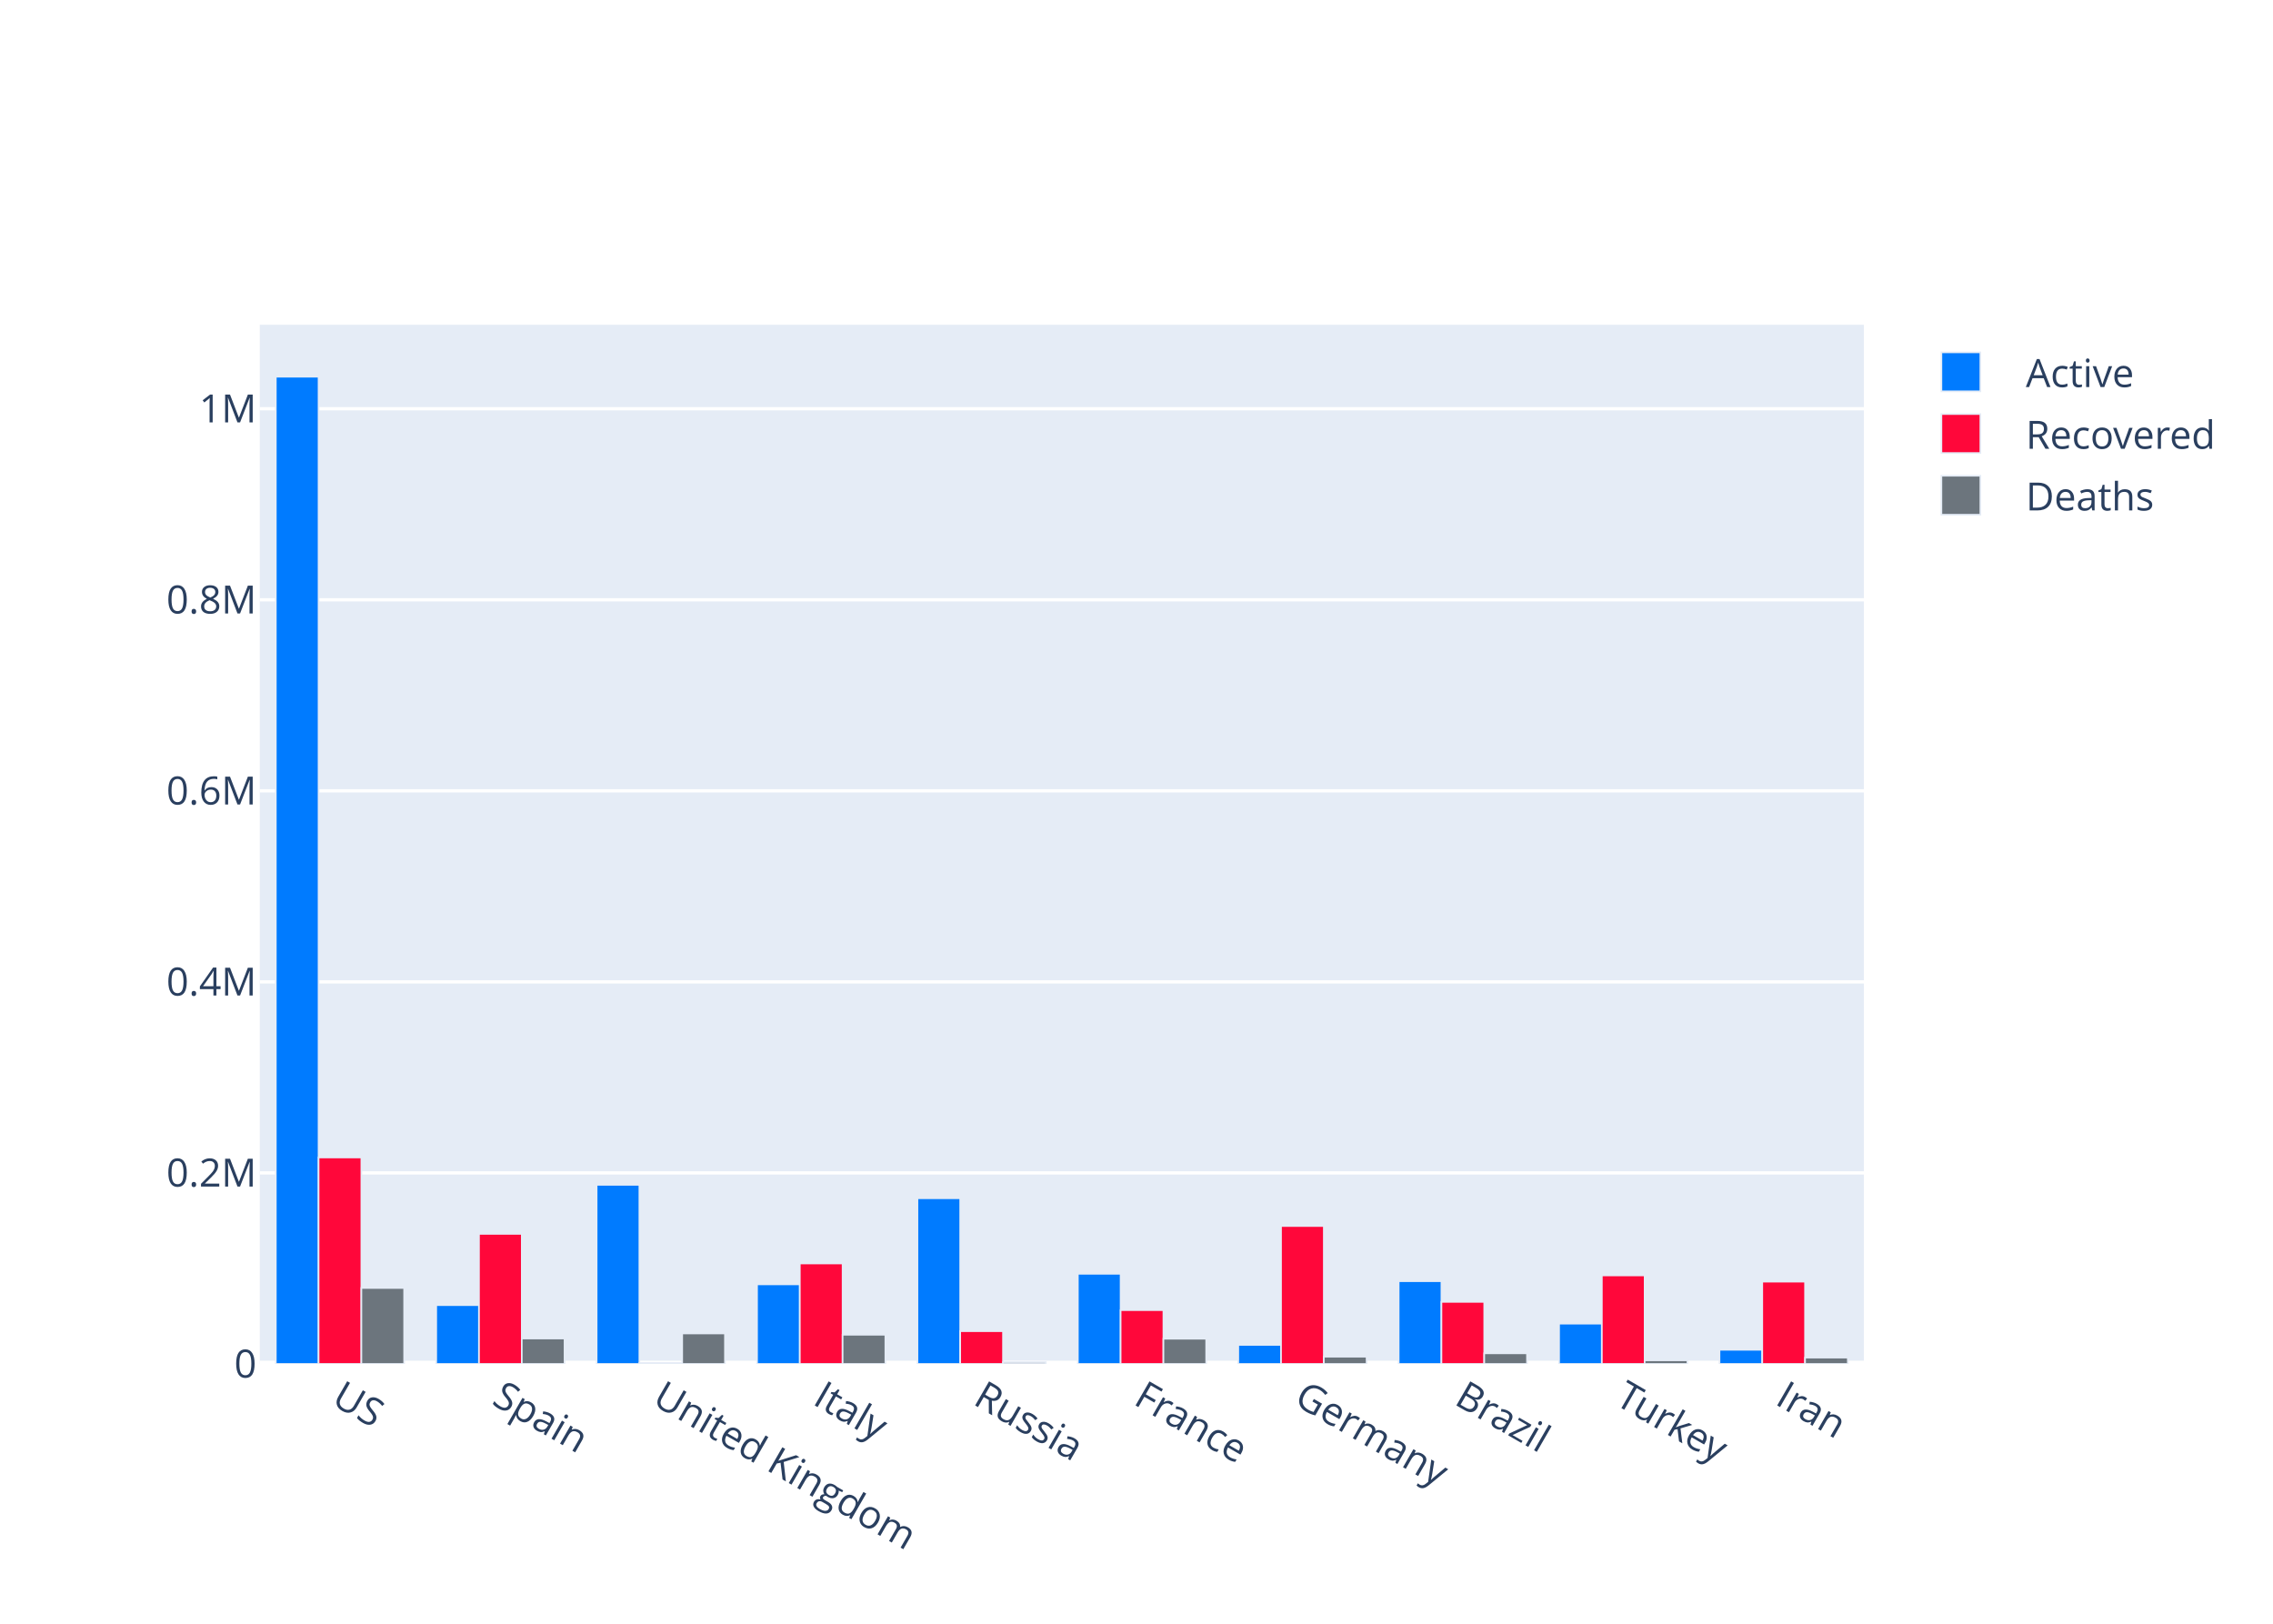
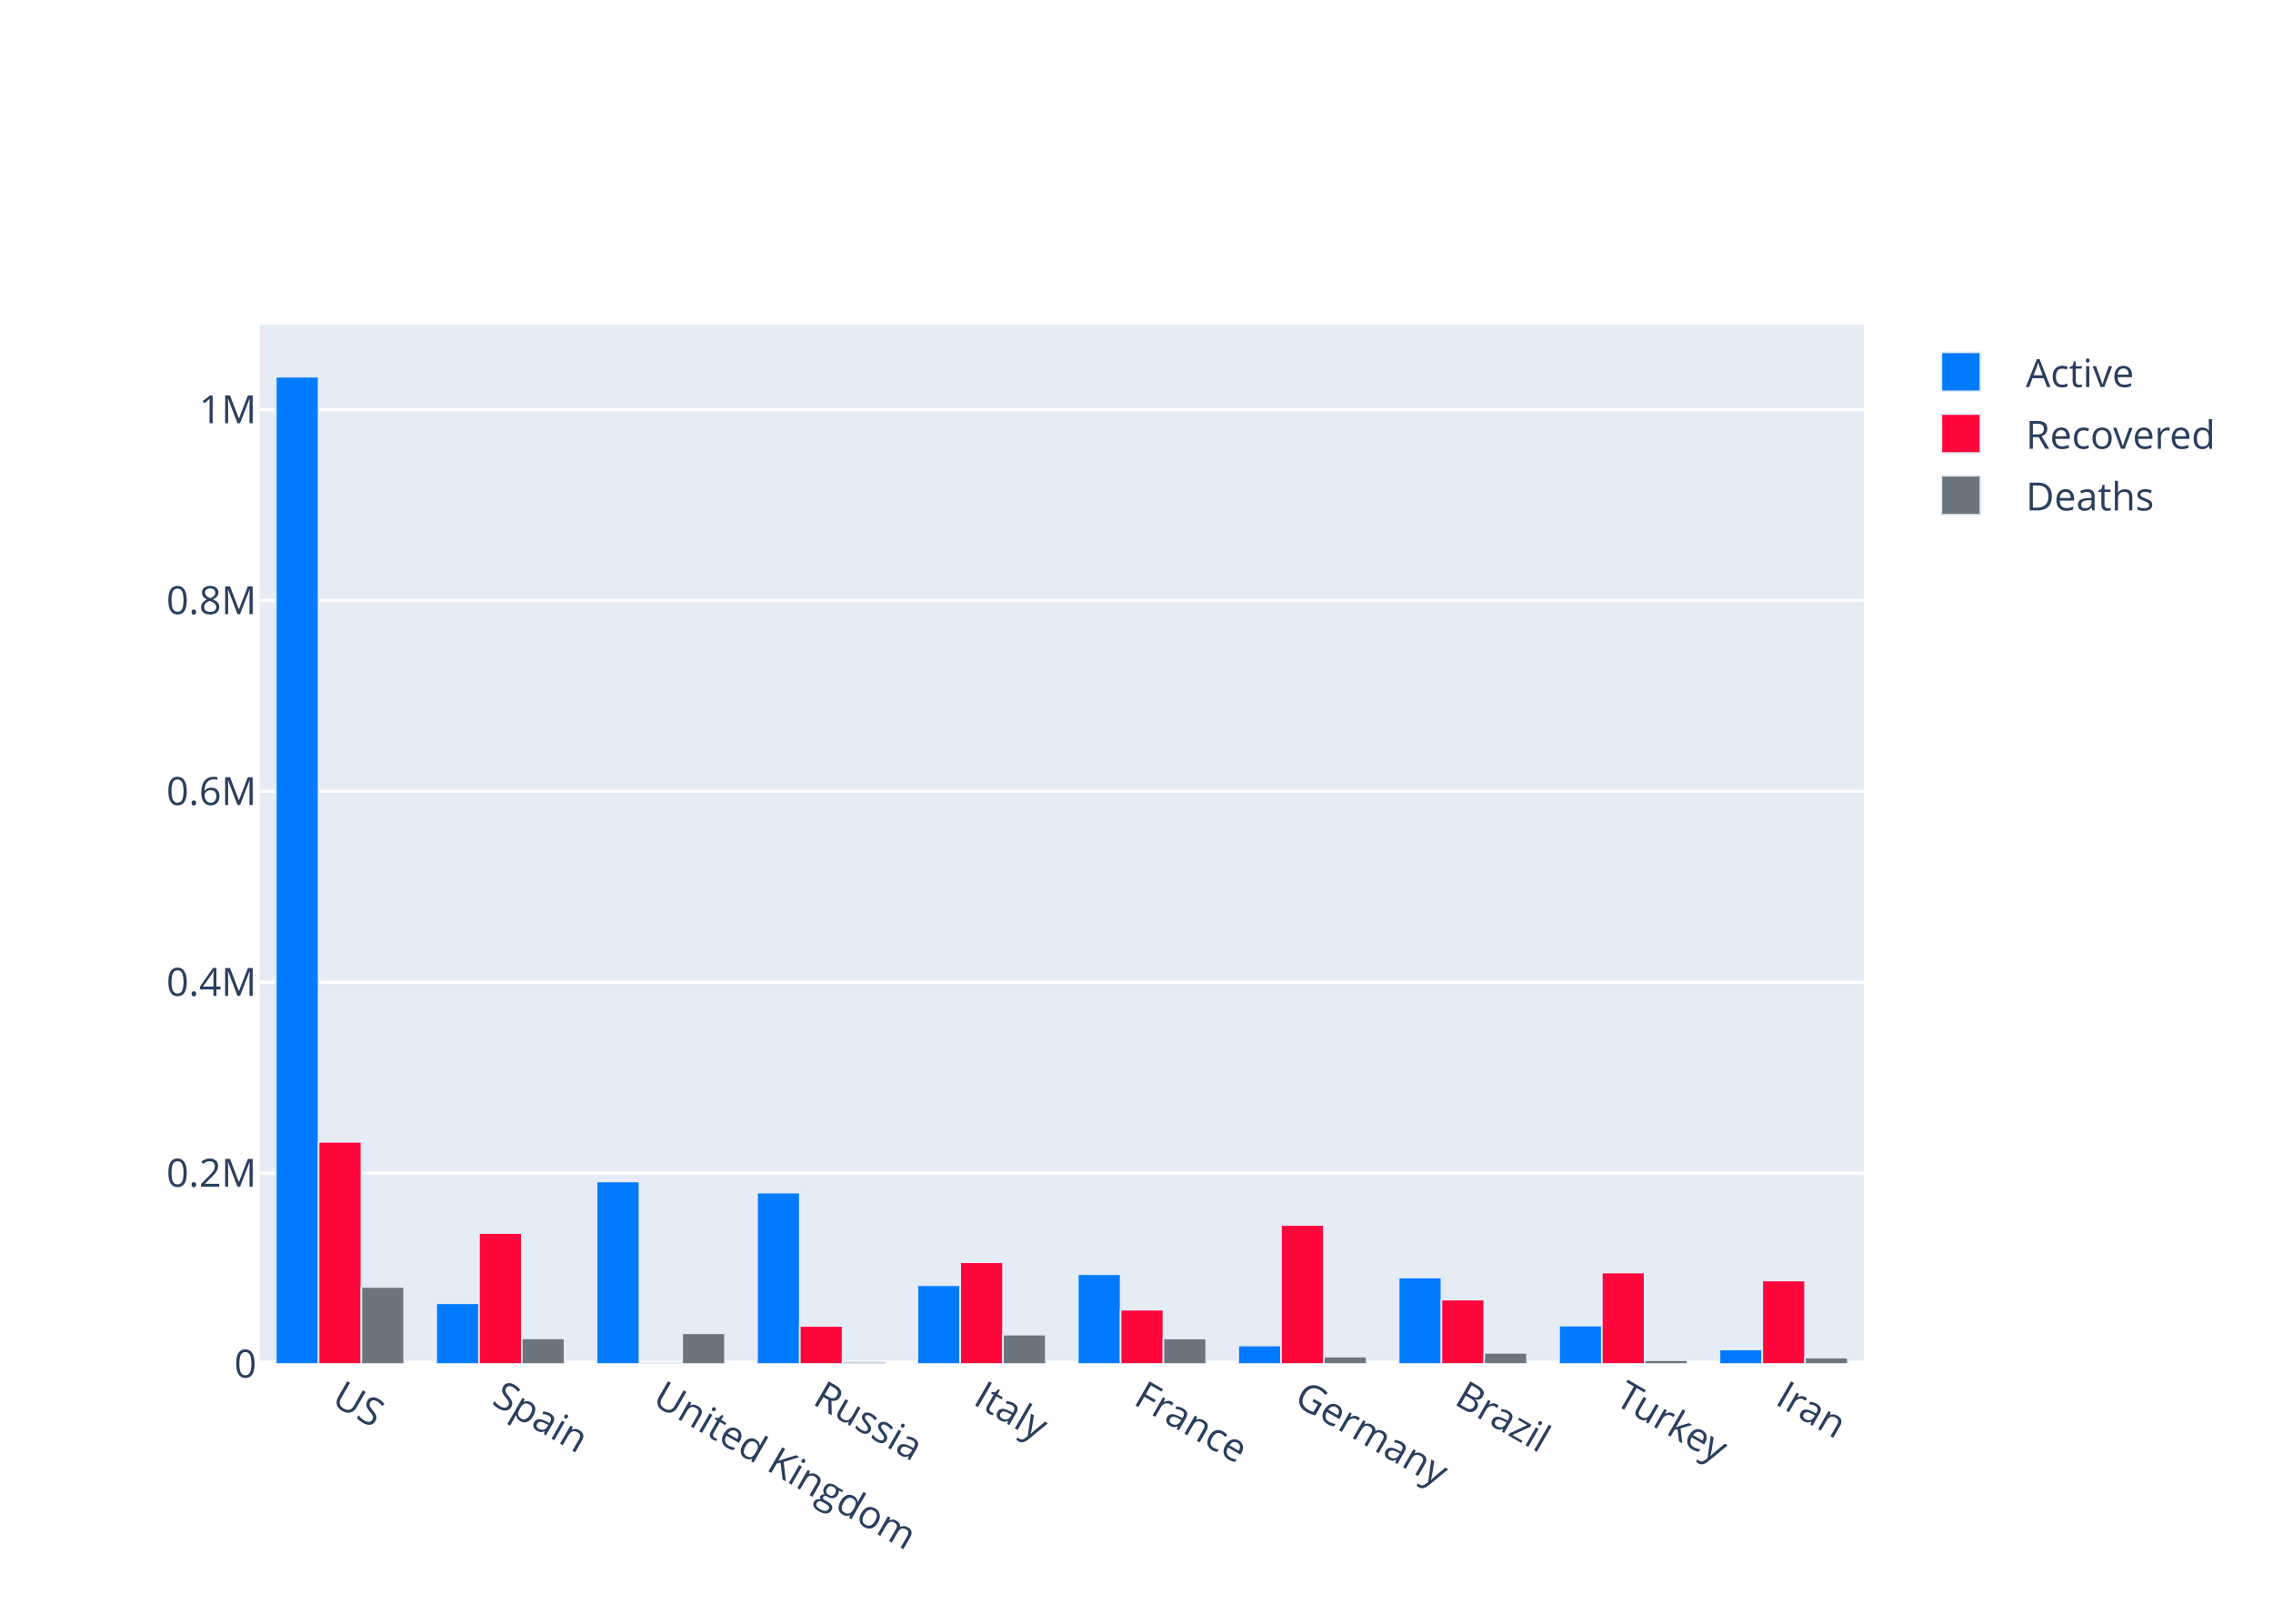
<svg xmlns="http://www.w3.org/2000/svg" class="main-svg" width="700" height="500" style="" viewBox="0 0 700 500">
  <rect x="0" y="0" width="700" height="500" style="fill: rgb(255, 255, 255); fill-opacity: 1;" />
-   <defs id="defs-a5b833">
+   <defs id="defs-e7084a">
    <g class="clips">
-       <clipPath id="clipa5b833xyplot" class="plotclip">
+       <clipPath id="clipe7084axyplot" class="plotclip">
        <rect width="494" height="320" />
      </clipPath>
-       <clipPath class="axesclip" id="clipa5b833x">
+       <clipPath class="axesclip" id="clipe7084ax">
        <rect x="80" y="0" width="494" height="500" />
      </clipPath>
-       <clipPath class="axesclip" id="clipa5b833y">
+       <clipPath class="axesclip" id="clipe7084ay">
        <rect x="0" y="100" width="700" height="320" />
      </clipPath>
-       <clipPath class="axesclip" id="clipa5b833xy">
+       <clipPath class="axesclip" id="clipe7084axy">
        <rect x="80" y="100" width="494" height="320" />
      </clipPath>
    </g>
    <g class="gradients" />
  </defs>
  <g class="bglayer">
    <rect class="bg" x="80" y="100" width="494" height="320" style="fill: rgb(229, 236, 246); fill-opacity: 1; stroke-width: 0;" />
  </g>
  <g class="layer-below">
    <g class="imagelayer" />
    <g class="shapelayer" />
  </g>
  <g class="cartesianlayer">
    <g class="subplot xy">
      <g class="layer-subplot">
        <g class="shapelayer" />
        <g class="imagelayer" />
      </g>
      <g class="gridlayer">
        <g class="x" />
        <g class="y">
-           <path class="ygrid crisp" transform="translate(0,361.17)" d="M80,0h494" style="stroke: rgb(255, 255, 255); stroke-opacity: 1; stroke-width: 1px;" />
-           <path class="ygrid crisp" transform="translate(0,302.35)" d="M80,0h494" style="stroke: rgb(255, 255, 255); stroke-opacity: 1; stroke-width: 1px;" />
-           <path class="ygrid crisp" transform="translate(0,243.52)" d="M80,0h494" style="stroke: rgb(255, 255, 255); stroke-opacity: 1; stroke-width: 1px;" />
-           <path class="ygrid crisp" transform="translate(0,184.7)" d="M80,0h494" style="stroke: rgb(255, 255, 255); stroke-opacity: 1; stroke-width: 1px;" />
-           <path class="ygrid crisp" transform="translate(0,125.87)" d="M80,0h494" style="stroke: rgb(255, 255, 255); stroke-opacity: 1; stroke-width: 1px;" />
+           <path class="ygrid crisp" transform="translate(0,361.23)" d="M80,0h494" style="stroke: rgb(255, 255, 255); stroke-opacity: 1; stroke-width: 1px;" />
+           <path class="ygrid crisp" transform="translate(0,302.45)" d="M80,0h494" style="stroke: rgb(255, 255, 255); stroke-opacity: 1; stroke-width: 1px;" />
+           <path class="ygrid crisp" transform="translate(0,243.68)" d="M80,0h494" style="stroke: rgb(255, 255, 255); stroke-opacity: 1; stroke-width: 1px;" />
+           <path class="ygrid crisp" transform="translate(0,184.9)" d="M80,0h494" style="stroke: rgb(255, 255, 255); stroke-opacity: 1; stroke-width: 1px;" />
+           <path class="ygrid crisp" transform="translate(0,126.13)" d="M80,0h494" style="stroke: rgb(255, 255, 255); stroke-opacity: 1; stroke-width: 1px;" />
        </g>
      </g>
      <g class="zerolinelayer">
        <path class="yzl zl crisp" transform="translate(0,420)" d="M80,0h494" style="stroke: rgb(255, 255, 255); stroke-opacity: 1; stroke-width: 2px;" />
      </g>
      <path class="xlines-below" />
      <path class="ylines-below" />
      <g class="overlines-below" />
      <g class="xaxislayer-below" />
      <g class="yaxislayer-below" />
      <g class="overaxes-below" />
-       <g class="plot" transform="translate(80, 100)" clip-path="url('#clipa5b833xyplot')">
+       <g class="plot" transform="translate(80, 100)" clip-path="url('#clipe7084axyplot')">
        <g class="barlayer mlayer">
          <g class="trace bars" style="opacity: 1;">
            <g class="points">
              <g class="point">
                <path d="M4.94,320V16H18.11V320Z" style="vector-effect: non-scaling-stroke; opacity: 1; stroke-width: 0.5px; fill: rgb(0, 123, 255); fill-opacity: 1; stroke: rgb(229, 236, 246); stroke-opacity: 1;" />
              </g>
              <g class="point">
-                 <path d="M54.34,320V301.89H67.51V320Z" style="vector-effect: non-scaling-stroke; opacity: 1; stroke-width: 0.5px; fill: rgb(0, 123, 255); fill-opacity: 1; stroke: rgb(229, 236, 246); stroke-opacity: 1;" />
-               </g>
-               <g class="point">
-                 <path d="M103.74,320V264.85H116.91V320Z" style="vector-effect: non-scaling-stroke; opacity: 1; stroke-width: 0.5px; fill: rgb(0, 123, 255); fill-opacity: 1; stroke: rgb(229, 236, 246); stroke-opacity: 1;" />
-               </g>
-               <g class="point">
-                 <path d="M153.14,320V295.49H166.31V320Z" style="vector-effect: non-scaling-stroke; opacity: 1; stroke-width: 0.5px; fill: rgb(0, 123, 255); fill-opacity: 1; stroke: rgb(229, 236, 246); stroke-opacity: 1;" />
-               </g>
-               <g class="point">
-                 <path d="M202.54,320V268.98H215.71V320Z" style="vector-effect: non-scaling-stroke; opacity: 1; stroke-width: 0.5px; fill: rgb(0, 123, 255); fill-opacity: 1; stroke: rgb(229, 236, 246); stroke-opacity: 1;" />
-               </g>
-               <g class="point">
-                 <path d="M251.94,320V292.24H265.11V320Z" style="vector-effect: non-scaling-stroke; opacity: 1; stroke-width: 0.5px; fill: rgb(0, 123, 255); fill-opacity: 1; stroke: rgb(229, 236, 246); stroke-opacity: 1;" />
-               </g>
-               <g class="point">
-                 <path d="M301.34,320V314.14H314.51V320Z" style="vector-effect: non-scaling-stroke; opacity: 1; stroke-width: 0.5px; fill: rgb(0, 123, 255); fill-opacity: 1; stroke: rgb(229, 236, 246); stroke-opacity: 1;" />
-               </g>
-               <g class="point">
-                 <path d="M350.74,320V294.52H363.91V320Z" style="vector-effect: non-scaling-stroke; opacity: 1; stroke-width: 0.5px; fill: rgb(0, 123, 255); fill-opacity: 1; stroke: rgb(229, 236, 246); stroke-opacity: 1;" />
-               </g>
-               <g class="point">
-                 <path d="M400.14,320V307.59H413.31V320Z" style="vector-effect: non-scaling-stroke; opacity: 1; stroke-width: 0.5px; fill: rgb(0, 123, 255); fill-opacity: 1; stroke: rgb(229, 236, 246); stroke-opacity: 1;" />
-               </g>
-               <g class="point">
-                 <path d="M449.54,320V315.64H462.71V320Z" style="vector-effect: non-scaling-stroke; opacity: 1; stroke-width: 0.5px; fill: rgb(0, 123, 255); fill-opacity: 1; stroke: rgb(229, 236, 246); stroke-opacity: 1;" />
+                 <path d="M54.34,320V301.32H67.51V320Z" style="vector-effect: non-scaling-stroke; opacity: 1; stroke-width: 0.5px; fill: rgb(0, 123, 255); fill-opacity: 1; stroke: rgb(229, 236, 246); stroke-opacity: 1;" />
+               </g>
+               <g class="point">
+                 <path d="M103.74,320V263.82H116.91V320Z" style="vector-effect: non-scaling-stroke; opacity: 1; stroke-width: 0.5px; fill: rgb(0, 123, 255); fill-opacity: 1; stroke: rgb(229, 236, 246); stroke-opacity: 1;" />
+               </g>
+               <g class="point">
+                 <path d="M153.14,320V267.24H166.31V320Z" style="vector-effect: non-scaling-stroke; opacity: 1; stroke-width: 0.5px; fill: rgb(0, 123, 255); fill-opacity: 1; stroke: rgb(229, 236, 246); stroke-opacity: 1;" />
+               </g>
+               <g class="point">
+                 <path d="M202.54,320V295.76H215.71V320Z" style="vector-effect: non-scaling-stroke; opacity: 1; stroke-width: 0.5px; fill: rgb(0, 123, 255); fill-opacity: 1; stroke: rgb(229, 236, 246); stroke-opacity: 1;" />
+               </g>
+               <g class="point">
+                 <path d="M251.94,320V292.36H265.11V320Z" style="vector-effect: non-scaling-stroke; opacity: 1; stroke-width: 0.5px; fill: rgb(0, 123, 255); fill-opacity: 1; stroke: rgb(229, 236, 246); stroke-opacity: 1;" />
+               </g>
+               <g class="point">
+                 <path d="M301.34,320V314.33H314.51V320Z" style="vector-effect: non-scaling-stroke; opacity: 1; stroke-width: 0.5px; fill: rgb(0, 123, 255); fill-opacity: 1; stroke: rgb(229, 236, 246); stroke-opacity: 1;" />
+               </g>
+               <g class="point">
+                 <path d="M350.74,320V293.39H363.91V320Z" style="vector-effect: non-scaling-stroke; opacity: 1; stroke-width: 0.5px; fill: rgb(0, 123, 255); fill-opacity: 1; stroke: rgb(229, 236, 246); stroke-opacity: 1;" />
+               </g>
+               <g class="point">
+                 <path d="M400.14,320V308.2H413.31V320Z" style="vector-effect: non-scaling-stroke; opacity: 1; stroke-width: 0.5px; fill: rgb(0, 123, 255); fill-opacity: 1; stroke: rgb(229, 236, 246); stroke-opacity: 1;" />
+               </g>
+               <g class="point">
+                 <path d="M449.54,320V315.54H462.71V320Z" style="vector-effect: non-scaling-stroke; opacity: 1; stroke-width: 0.5px; fill: rgb(0, 123, 255); fill-opacity: 1; stroke: rgb(229, 236, 246); stroke-opacity: 1;" />
              </g>
            </g>
          </g>
          <g class="trace bars" style="opacity: 1;">
            <g class="points">
              <g class="point">
-                 <path d="M18.11,320V256.42H31.29V320Z" style="vector-effect: non-scaling-stroke; opacity: 1; stroke-width: 0.5px; fill: rgb(255, 7, 58); fill-opacity: 1; stroke: rgb(229, 236, 246); stroke-opacity: 1;" />
-               </g>
-               <g class="point">
-                 <path d="M67.51,320V279.95H80.69V320Z" style="vector-effect: non-scaling-stroke; opacity: 1; stroke-width: 0.5px; fill: rgb(255, 7, 58); fill-opacity: 1; stroke: rgb(229, 236, 246); stroke-opacity: 1;" />
-               </g>
-               <g class="point">
-                 <path d="M116.91,320V319.71H130.09V320Z" style="vector-effect: non-scaling-stroke; opacity: 1; stroke-width: 0.5px; fill: rgb(255, 7, 58); fill-opacity: 1; stroke: rgb(229, 236, 246); stroke-opacity: 1;" />
-               </g>
-               <g class="point">
-                 <path d="M166.31,320V289.06H179.49V320Z" style="vector-effect: non-scaling-stroke; opacity: 1; stroke-width: 0.5px; fill: rgb(255, 7, 58); fill-opacity: 1; stroke: rgb(229, 236, 246); stroke-opacity: 1;" />
-               </g>
-               <g class="point">
-                 <path d="M215.71,320V309.91H228.89V320Z" style="vector-effect: non-scaling-stroke; opacity: 1; stroke-width: 0.5px; fill: rgb(255, 7, 58); fill-opacity: 1; stroke: rgb(229, 236, 246); stroke-opacity: 1;" />
-               </g>
-               <g class="point">
-                 <path d="M265.11,320V303.43H278.29V320Z" style="vector-effect: non-scaling-stroke; opacity: 1; stroke-width: 0.5px; fill: rgb(255, 7, 58); fill-opacity: 1; stroke: rgb(229, 236, 246); stroke-opacity: 1;" />
-               </g>
-               <g class="point">
-                 <path d="M314.51,320V277.53H327.69V320Z" style="vector-effect: non-scaling-stroke; opacity: 1; stroke-width: 0.5px; fill: rgb(255, 7, 58); fill-opacity: 1; stroke: rgb(229, 236, 246); stroke-opacity: 1;" />
-               </g>
-               <g class="point">
-                 <path d="M363.91,320V300.89H377.09V320Z" style="vector-effect: non-scaling-stroke; opacity: 1; stroke-width: 0.5px; fill: rgb(255, 7, 58); fill-opacity: 1; stroke: rgb(229, 236, 246); stroke-opacity: 1;" />
-               </g>
-               <g class="point">
-                 <path d="M413.31,320V292.74H426.49V320Z" style="vector-effect: non-scaling-stroke; opacity: 1; stroke-width: 0.5px; fill: rgb(255, 7, 58); fill-opacity: 1; stroke: rgb(229, 236, 246); stroke-opacity: 1;" />
-               </g>
-               <g class="point">
-                 <path d="M462.71,320V294.66H475.89V320Z" style="vector-effect: non-scaling-stroke; opacity: 1; stroke-width: 0.5px; fill: rgb(255, 7, 58); fill-opacity: 1; stroke: rgb(229, 236, 246); stroke-opacity: 1;" />
+                 <path d="M18.11,320V251.61H31.29V320Z" style="vector-effect: non-scaling-stroke; opacity: 1; stroke-width: 0.5px; fill: rgb(255, 7, 58); fill-opacity: 1; stroke: rgb(229, 236, 246); stroke-opacity: 1;" />
+               </g>
+               <g class="point">
+                 <path d="M67.51,320V279.7H80.69V320Z" style="vector-effect: non-scaling-stroke; opacity: 1; stroke-width: 0.5px; fill: rgb(255, 7, 58); fill-opacity: 1; stroke: rgb(229, 236, 246); stroke-opacity: 1;" />
+               </g>
+               <g class="point">
+                 <path d="M116.91,320V319.7H130.09V320Z" style="vector-effect: non-scaling-stroke; opacity: 1; stroke-width: 0.5px; fill: rgb(255, 7, 58); fill-opacity: 1; stroke: rgb(229, 236, 246); stroke-opacity: 1;" />
+               </g>
+               <g class="point">
+                 <path d="M166.31,320V308.3H179.49V320Z" style="vector-effect: non-scaling-stroke; opacity: 1; stroke-width: 0.5px; fill: rgb(255, 7, 58); fill-opacity: 1; stroke: rgb(229, 236, 246); stroke-opacity: 1;" />
+               </g>
+               <g class="point">
+                 <path d="M215.71,320V288.68H228.89V320Z" style="vector-effect: non-scaling-stroke; opacity: 1; stroke-width: 0.5px; fill: rgb(255, 7, 58); fill-opacity: 1; stroke: rgb(229, 236, 246); stroke-opacity: 1;" />
+               </g>
+               <g class="point">
+                 <path d="M265.11,320V303.3H278.29V320Z" style="vector-effect: non-scaling-stroke; opacity: 1; stroke-width: 0.5px; fill: rgb(255, 7, 58); fill-opacity: 1; stroke: rgb(229, 236, 246); stroke-opacity: 1;" />
+               </g>
+               <g class="point">
+                 <path d="M314.51,320V277.21H327.69V320Z" style="vector-effect: non-scaling-stroke; opacity: 1; stroke-width: 0.5px; fill: rgb(255, 7, 58); fill-opacity: 1; stroke: rgb(229, 236, 246); stroke-opacity: 1;" />
+               </g>
+               <g class="point">
+                 <path d="M363.91,320V300.2H377.09V320Z" style="vector-effect: non-scaling-stroke; opacity: 1; stroke-width: 0.5px; fill: rgb(255, 7, 58); fill-opacity: 1; stroke: rgb(229, 236, 246); stroke-opacity: 1;" />
+               </g>
+               <g class="point">
+                 <path d="M413.31,320V291.85H426.49V320Z" style="vector-effect: non-scaling-stroke; opacity: 1; stroke-width: 0.5px; fill: rgb(255, 7, 58); fill-opacity: 1; stroke: rgb(229, 236, 246); stroke-opacity: 1;" />
+               </g>
+               <g class="point">
+                 <path d="M462.71,320V294.31H475.89V320Z" style="vector-effect: non-scaling-stroke; opacity: 1; stroke-width: 0.5px; fill: rgb(255, 7, 58); fill-opacity: 1; stroke: rgb(229, 236, 246); stroke-opacity: 1;" />
              </g>
            </g>
          </g>
          <g class="trace bars" style="opacity: 1;">
            <g class="points">
              <g class="point">
-                 <path d="M31.29,320V296.61H44.46V320Z" style="vector-effect: non-scaling-stroke; opacity: 1; stroke-width: 0.5px; fill: rgb(108, 117, 125); fill-opacity: 1; stroke: rgb(229, 236, 246); stroke-opacity: 1;" />
-               </g>
-               <g class="point">
-                 <path d="M80.69,320V312.17H93.86V320Z" style="vector-effect: non-scaling-stroke; opacity: 1; stroke-width: 0.5px; fill: rgb(108, 117, 125); fill-opacity: 1; stroke: rgb(229, 236, 246); stroke-opacity: 1;" />
-               </g>
-               <g class="point">
-                 <path d="M130.09,320V310.61H143.26V320Z" style="vector-effect: non-scaling-stroke; opacity: 1; stroke-width: 0.5px; fill: rgb(108, 117, 125); fill-opacity: 1; stroke: rgb(229, 236, 246); stroke-opacity: 1;" />
-               </g>
-               <g class="point">
-                 <path d="M179.49,320V311.01H192.66V320Z" style="vector-effect: non-scaling-stroke; opacity: 1; stroke-width: 0.5px; fill: rgb(108, 117, 125); fill-opacity: 1; stroke: rgb(229, 236, 246); stroke-opacity: 1;" />
-               </g>
-               <g class="point">
-                 <path d="M228.89,320V319.44H242.06V320Z" style="vector-effect: non-scaling-stroke; opacity: 1; stroke-width: 0.5px; fill: rgb(108, 117, 125); fill-opacity: 1; stroke: rgb(229, 236, 246); stroke-opacity: 1;" />
-               </g>
-               <g class="point">
-                 <path d="M278.29,320V312.24H291.46V320Z" style="vector-effect: non-scaling-stroke; opacity: 1; stroke-width: 0.5px; fill: rgb(108, 117, 125); fill-opacity: 1; stroke: rgb(229, 236, 246); stroke-opacity: 1;" />
-               </g>
-               <g class="point">
-                 <path d="M327.69,320V317.77H340.86V320Z" style="vector-effect: non-scaling-stroke; opacity: 1; stroke-width: 0.5px; fill: rgb(108, 117, 125); fill-opacity: 1; stroke: rgb(229, 236, 246); stroke-opacity: 1;" />
-               </g>
-               <g class="point">
-                 <path d="M377.09,320V316.73H390.26V320Z" style="vector-effect: non-scaling-stroke; opacity: 1; stroke-width: 0.5px; fill: rgb(108, 117, 125); fill-opacity: 1; stroke: rgb(229, 236, 246); stroke-opacity: 1;" />
-               </g>
-               <g class="point">
-                 <path d="M426.49,320V318.89H439.66V320Z" style="vector-effect: non-scaling-stroke; opacity: 1; stroke-width: 0.5px; fill: rgb(108, 117, 125); fill-opacity: 1; stroke: rgb(229, 236, 246); stroke-opacity: 1;" />
-               </g>
-               <g class="point">
-                 <path d="M475.89,320V318.05H489.06V320Z" style="vector-effect: non-scaling-stroke; opacity: 1; stroke-width: 0.5px; fill: rgb(108, 117, 125); fill-opacity: 1; stroke: rgb(229, 236, 246); stroke-opacity: 1;" />
+                 <path d="M31.29,320V296.29H44.46V320Z" style="vector-effect: non-scaling-stroke; opacity: 1; stroke-width: 0.5px; fill: rgb(108, 117, 125); fill-opacity: 1; stroke: rgb(229, 236, 246); stroke-opacity: 1;" />
+               </g>
+               <g class="point">
+                 <path d="M80.69,320V312.14H93.86V320Z" style="vector-effect: non-scaling-stroke; opacity: 1; stroke-width: 0.5px; fill: rgb(108, 117, 125); fill-opacity: 1; stroke: rgb(229, 236, 246); stroke-opacity: 1;" />
+               </g>
+               <g class="point">
+                 <path d="M130.09,320V310.55H143.26V320Z" style="vector-effect: non-scaling-stroke; opacity: 1; stroke-width: 0.5px; fill: rgb(108, 117, 125); fill-opacity: 1; stroke: rgb(229, 236, 246); stroke-opacity: 1;" />
+               </g>
+               <g class="point">
+                 <path d="M179.49,320V319.41H192.66V320Z" style="vector-effect: non-scaling-stroke; opacity: 1; stroke-width: 0.5px; fill: rgb(108, 117, 125); fill-opacity: 1; stroke: rgb(229, 236, 246); stroke-opacity: 1;" />
+               </g>
+               <g class="point">
+                 <path d="M228.89,320V310.97H242.06V320Z" style="vector-effect: non-scaling-stroke; opacity: 1; stroke-width: 0.5px; fill: rgb(108, 117, 125); fill-opacity: 1; stroke: rgb(229, 236, 246); stroke-opacity: 1;" />
+               </g>
+               <g class="point">
+                 <path d="M278.29,320V312.17H291.46V320Z" style="vector-effect: non-scaling-stroke; opacity: 1; stroke-width: 0.5px; fill: rgb(108, 117, 125); fill-opacity: 1; stroke: rgb(229, 236, 246); stroke-opacity: 1;" />
+               </g>
+               <g class="point">
+                 <path d="M327.69,320V317.75H340.86V320Z" style="vector-effect: non-scaling-stroke; opacity: 1; stroke-width: 0.5px; fill: rgb(108, 117, 125); fill-opacity: 1; stroke: rgb(229, 236, 246); stroke-opacity: 1;" />
+               </g>
+               <g class="point">
+                 <path d="M377.09,320V316.58H390.26V320Z" style="vector-effect: non-scaling-stroke; opacity: 1; stroke-width: 0.5px; fill: rgb(108, 117, 125); fill-opacity: 1; stroke: rgb(229, 236, 246); stroke-opacity: 1;" />
+               </g>
+               <g class="point">
+                 <path d="M426.49,320V318.87H439.66V320Z" style="vector-effect: non-scaling-stroke; opacity: 1; stroke-width: 0.5px; fill: rgb(108, 117, 125); fill-opacity: 1; stroke: rgb(229, 236, 246); stroke-opacity: 1;" />
+               </g>
+               <g class="point">
+                 <path d="M475.89,320V318.04H489.06V320Z" style="vector-effect: non-scaling-stroke; opacity: 1; stroke-width: 0.5px; fill: rgb(108, 117, 125); fill-opacity: 1; stroke: rgb(229, 236, 246); stroke-opacity: 1;" />
              </g>
            </g>
          </g>
        </g>
      </g>
      <g class="overplot" />
      <path class="xlines-above crisp" d="M0,0" style="fill: none;" />
      <path class="ylines-above crisp" d="M0,0" style="fill: none;" />
      <g class="overlines-above" />
      <g class="xaxislayer-above">
        <g class="xtick">
          <text text-anchor="start" x="0" y="433" transform="translate(104.7,0) rotate(30,0,427)" style="font-family: 'Open Sans', verdana, arial, sans-serif; font-size: 12px; fill: rgb(42, 63, 95); fill-opacity: 1; white-space: pre;">US</text>
        </g>
        <g class="xtick">
          <text text-anchor="start" x="0" y="433" transform="translate(154.1,0) rotate(30,0,427)" style="font-family: 'Open Sans', verdana, arial, sans-serif; font-size: 12px; fill: rgb(42, 63, 95); fill-opacity: 1; white-space: pre;">Spain</text>
        </g>
        <g class="xtick">
          <text text-anchor="start" x="0" y="433" transform="translate(203.5,0) rotate(30,0,427)" style="font-family: 'Open Sans', verdana, arial, sans-serif; font-size: 12px; fill: rgb(42, 63, 95); fill-opacity: 1; white-space: pre;">United Kingdom</text>
        </g>
        <g class="xtick">
-           <text text-anchor="start" x="0" y="433" transform="translate(252.9,0) rotate(30,0,427)" style="font-family: 'Open Sans', verdana, arial, sans-serif; font-size: 12px; fill: rgb(42, 63, 95); fill-opacity: 1; white-space: pre;">Italy</text>
-         </g>
-         <g class="xtick">
-           <text text-anchor="start" x="0" y="433" transform="translate(302.3,0) rotate(30,0,427)" style="font-family: 'Open Sans', verdana, arial, sans-serif; font-size: 12px; fill: rgb(42, 63, 95); fill-opacity: 1; white-space: pre;">Russia</text>
+           <text text-anchor="start" x="0" y="433" transform="translate(252.9,0) rotate(30,0,427)" style="font-family: 'Open Sans', verdana, arial, sans-serif; font-size: 12px; fill: rgb(42, 63, 95); fill-opacity: 1; white-space: pre;">Russia</text>
+         </g>
+         <g class="xtick">
+           <text text-anchor="start" x="0" y="433" transform="translate(302.3,0) rotate(30,0,427)" style="font-family: 'Open Sans', verdana, arial, sans-serif; font-size: 12px; fill: rgb(42, 63, 95); fill-opacity: 1; white-space: pre;">Italy</text>
        </g>
        <g class="xtick">
          <text text-anchor="start" x="0" y="433" transform="translate(351.7,0) rotate(30,0,427)" style="font-family: 'Open Sans', verdana, arial, sans-serif; font-size: 12px; fill: rgb(42, 63, 95); fill-opacity: 1; white-space: pre;">France</text>
        </g>
        <g class="xtick">
          <text text-anchor="start" x="0" y="433" transform="translate(401.1,0) rotate(30,0,427)" style="font-family: 'Open Sans', verdana, arial, sans-serif; font-size: 12px; fill: rgb(42, 63, 95); fill-opacity: 1; white-space: pre;">Germany</text>
        </g>
        <g class="xtick">
          <text text-anchor="start" x="0" y="433" transform="translate(450.5,0) rotate(30,0,427)" style="font-family: 'Open Sans', verdana, arial, sans-serif; font-size: 12px; fill: rgb(42, 63, 95); fill-opacity: 1; white-space: pre;">Brazil</text>
        </g>
        <g class="xtick">
          <text text-anchor="start" x="0" y="433" transform="translate(499.9,0) rotate(30,0,427)" style="font-family: 'Open Sans', verdana, arial, sans-serif; font-size: 12px; fill: rgb(42, 63, 95); fill-opacity: 1; white-space: pre;">Turkey</text>
        </g>
        <g class="xtick">
          <text text-anchor="start" x="0" y="433" transform="translate(549.3,0) rotate(30,0,427)" style="font-family: 'Open Sans', verdana, arial, sans-serif; font-size: 12px; fill: rgb(42, 63, 95); fill-opacity: 1; white-space: pre;">Iran</text>
        </g>
      </g>
      <g class="yaxislayer-above">
        <g class="ytick">
          <text text-anchor="end" x="79" y="4.2" transform="translate(0,420)" style="font-family: 'Open Sans', verdana, arial, sans-serif; font-size: 12px; fill: rgb(42, 63, 95); fill-opacity: 1; white-space: pre;">0</text>
        </g>
        <g class="ytick">
-           <text text-anchor="end" x="79" y="4.2" transform="translate(0,361.17)" style="font-family: 'Open Sans', verdana, arial, sans-serif; font-size: 12px; fill: rgb(42, 63, 95); fill-opacity: 1; white-space: pre;">0.2M</text>
-         </g>
-         <g class="ytick">
-           <text text-anchor="end" x="79" y="4.2" transform="translate(0,302.35)" style="font-family: 'Open Sans', verdana, arial, sans-serif; font-size: 12px; fill: rgb(42, 63, 95); fill-opacity: 1; white-space: pre;">0.4M</text>
-         </g>
-         <g class="ytick">
-           <text text-anchor="end" x="79" y="4.2" transform="translate(0,243.52)" style="font-family: 'Open Sans', verdana, arial, sans-serif; font-size: 12px; fill: rgb(42, 63, 95); fill-opacity: 1; white-space: pre;">0.6M</text>
-         </g>
-         <g class="ytick">
-           <text text-anchor="end" x="79" y="4.2" transform="translate(0,184.7)" style="font-family: 'Open Sans', verdana, arial, sans-serif; font-size: 12px; fill: rgb(42, 63, 95); fill-opacity: 1; white-space: pre;">0.8M</text>
-         </g>
-         <g class="ytick">
-           <text text-anchor="end" x="79" y="4.2" transform="translate(0,125.87)" style="font-family: 'Open Sans', verdana, arial, sans-serif; font-size: 12px; fill: rgb(42, 63, 95); fill-opacity: 1; white-space: pre;">1M</text>
+           <text text-anchor="end" x="79" y="4.2" transform="translate(0,361.23)" style="font-family: 'Open Sans', verdana, arial, sans-serif; font-size: 12px; fill: rgb(42, 63, 95); fill-opacity: 1; white-space: pre;">0.2M</text>
+         </g>
+         <g class="ytick">
+           <text text-anchor="end" x="79" y="4.2" transform="translate(0,302.45)" style="font-family: 'Open Sans', verdana, arial, sans-serif; font-size: 12px; fill: rgb(42, 63, 95); fill-opacity: 1; white-space: pre;">0.4M</text>
+         </g>
+         <g class="ytick">
+           <text text-anchor="end" x="79" y="4.2" transform="translate(0,243.68)" style="font-family: 'Open Sans', verdana, arial, sans-serif; font-size: 12px; fill: rgb(42, 63, 95); fill-opacity: 1; white-space: pre;">0.6M</text>
+         </g>
+         <g class="ytick">
+           <text text-anchor="end" x="79" y="4.2" transform="translate(0,184.9)" style="font-family: 'Open Sans', verdana, arial, sans-serif; font-size: 12px; fill: rgb(42, 63, 95); fill-opacity: 1; white-space: pre;">0.8M</text>
+         </g>
+         <g class="ytick">
+           <text text-anchor="end" x="79" y="4.2" transform="translate(0,126.13)" style="font-family: 'Open Sans', verdana, arial, sans-serif; font-size: 12px; fill: rgb(42, 63, 95); fill-opacity: 1; white-space: pre;">1M</text>
        </g>
      </g>
      <g class="overaxes-above" />
    </g>
  </g>
  <g class="polarlayer" />
  <g class="ternarylayer" />
  <g class="geolayer" />
  <g class="funnelarealayer" />
  <g class="pielayer" />
  <g class="treemaplayer" />
  <g class="sunburstlayer" />
  <g class="glimages" />
-   <defs id="topdefs-a5b833">
+   <defs id="topdefs-e7084a">
    <g class="clips" />
-     <clipPath id="legenda5b833">
+     <clipPath id="legende7084a">
      <rect width="104" height="67" x="0" y="0" />
    </clipPath>
  </defs>
  <g class="layer-above">
    <g class="imagelayer" />
    <g class="shapelayer" />
  </g>
  <g class="infolayer">
    <g class="legend" pointer-events="all" transform="translate(583.88, 100)">
      <rect class="bg" shape-rendering="crispEdges" width="104" height="67" x="0" y="0" style="stroke: rgb(68, 68, 68); stroke-opacity: 1; fill: rgb(255, 255, 255); fill-opacity: 1; stroke-width: 0px;" />
-       <g class="scrollbox" transform="translate(0, 0)" clip-path="url('#legenda5b833')">
+       <g class="scrollbox" transform="translate(0, 0)" clip-path="url('#legende7084a')">
        <g class="groups">
          <g class="traces" transform="translate(0, 14.5)" style="opacity: 1;">
            <text class="legendtext user-select-none" text-anchor="start" x="40" y="4.68" style="font-family: 'Open Sans', verdana, arial, sans-serif; font-size: 12px; fill: rgb(42, 63, 95); fill-opacity: 1; white-space: pre;">Active</text>
            <g class="layers" style="opacity: 1;">
              <g class="legendfill" />
              <g class="legendlines" />
              <g class="legendsymbols">
                <g class="legendpoints">
                  <path class="legendundefined" d="M6,6H-6V-6H6Z" transform="translate(20,0)" style="stroke-width: 0.5px; fill: rgb(0, 123, 255); fill-opacity: 1; stroke: rgb(229, 236, 246); stroke-opacity: 1;" />
                </g>
              </g>
            </g>
            <rect class="legendtoggle" pointer-events="all" x="0" y="-9.5" width="98.031" height="19" style="cursor: pointer; fill: rgb(0, 0, 0); fill-opacity: 0;" />
          </g>
          <g class="traces" transform="translate(0, 33.5)" style="opacity: 1;">
            <text class="legendtext user-select-none" text-anchor="start" x="40" y="4.68" style="font-family: 'Open Sans', verdana, arial, sans-serif; font-size: 12px; fill: rgb(42, 63, 95); fill-opacity: 1; white-space: pre;">Recovered</text>
            <g class="layers" style="opacity: 1;">
              <g class="legendfill" />
              <g class="legendlines" />
              <g class="legendsymbols">
                <g class="legendpoints">
                  <path class="legendundefined" d="M6,6H-6V-6H6Z" transform="translate(20,0)" style="stroke-width: 0.5px; fill: rgb(255, 7, 58); fill-opacity: 1; stroke: rgb(229, 236, 246); stroke-opacity: 1;" />
                </g>
              </g>
            </g>
            <rect class="legendtoggle" pointer-events="all" x="0" y="-9.5" width="98.031" height="19" style="cursor: pointer; fill: rgb(0, 0, 0); fill-opacity: 0;" />
          </g>
          <g class="traces" transform="translate(0, 52.5)" style="opacity: 1;">
            <text class="legendtext user-select-none" text-anchor="start" x="40" y="4.68" style="font-family: 'Open Sans', verdana, arial, sans-serif; font-size: 12px; fill: rgb(42, 63, 95); fill-opacity: 1; white-space: pre;">Deaths</text>
            <g class="layers" style="opacity: 1;">
              <g class="legendfill" />
              <g class="legendlines" />
              <g class="legendsymbols">
                <g class="legendpoints">
                  <path class="legendundefined" d="M6,6H-6V-6H6Z" transform="translate(20,0)" style="stroke-width: 0.5px; fill: rgb(108, 117, 125); fill-opacity: 1; stroke: rgb(229, 236, 246); stroke-opacity: 1;" />
                </g>
              </g>
            </g>
            <rect class="legendtoggle" pointer-events="all" x="0" y="-9.5" width="98.031" height="19" style="cursor: pointer; fill: rgb(0, 0, 0); fill-opacity: 0;" />
          </g>
        </g>
      </g>
      <rect class="scrollbar" rx="20" ry="3" width="0" height="0" x="0" y="0" style="fill: rgb(128, 139, 164); fill-opacity: 1;" />
    </g>
    <g class="g-gtitle" />
    <g class="g-xtitle" />
    <g class="g-ytitle" />
  </g>
</svg>
